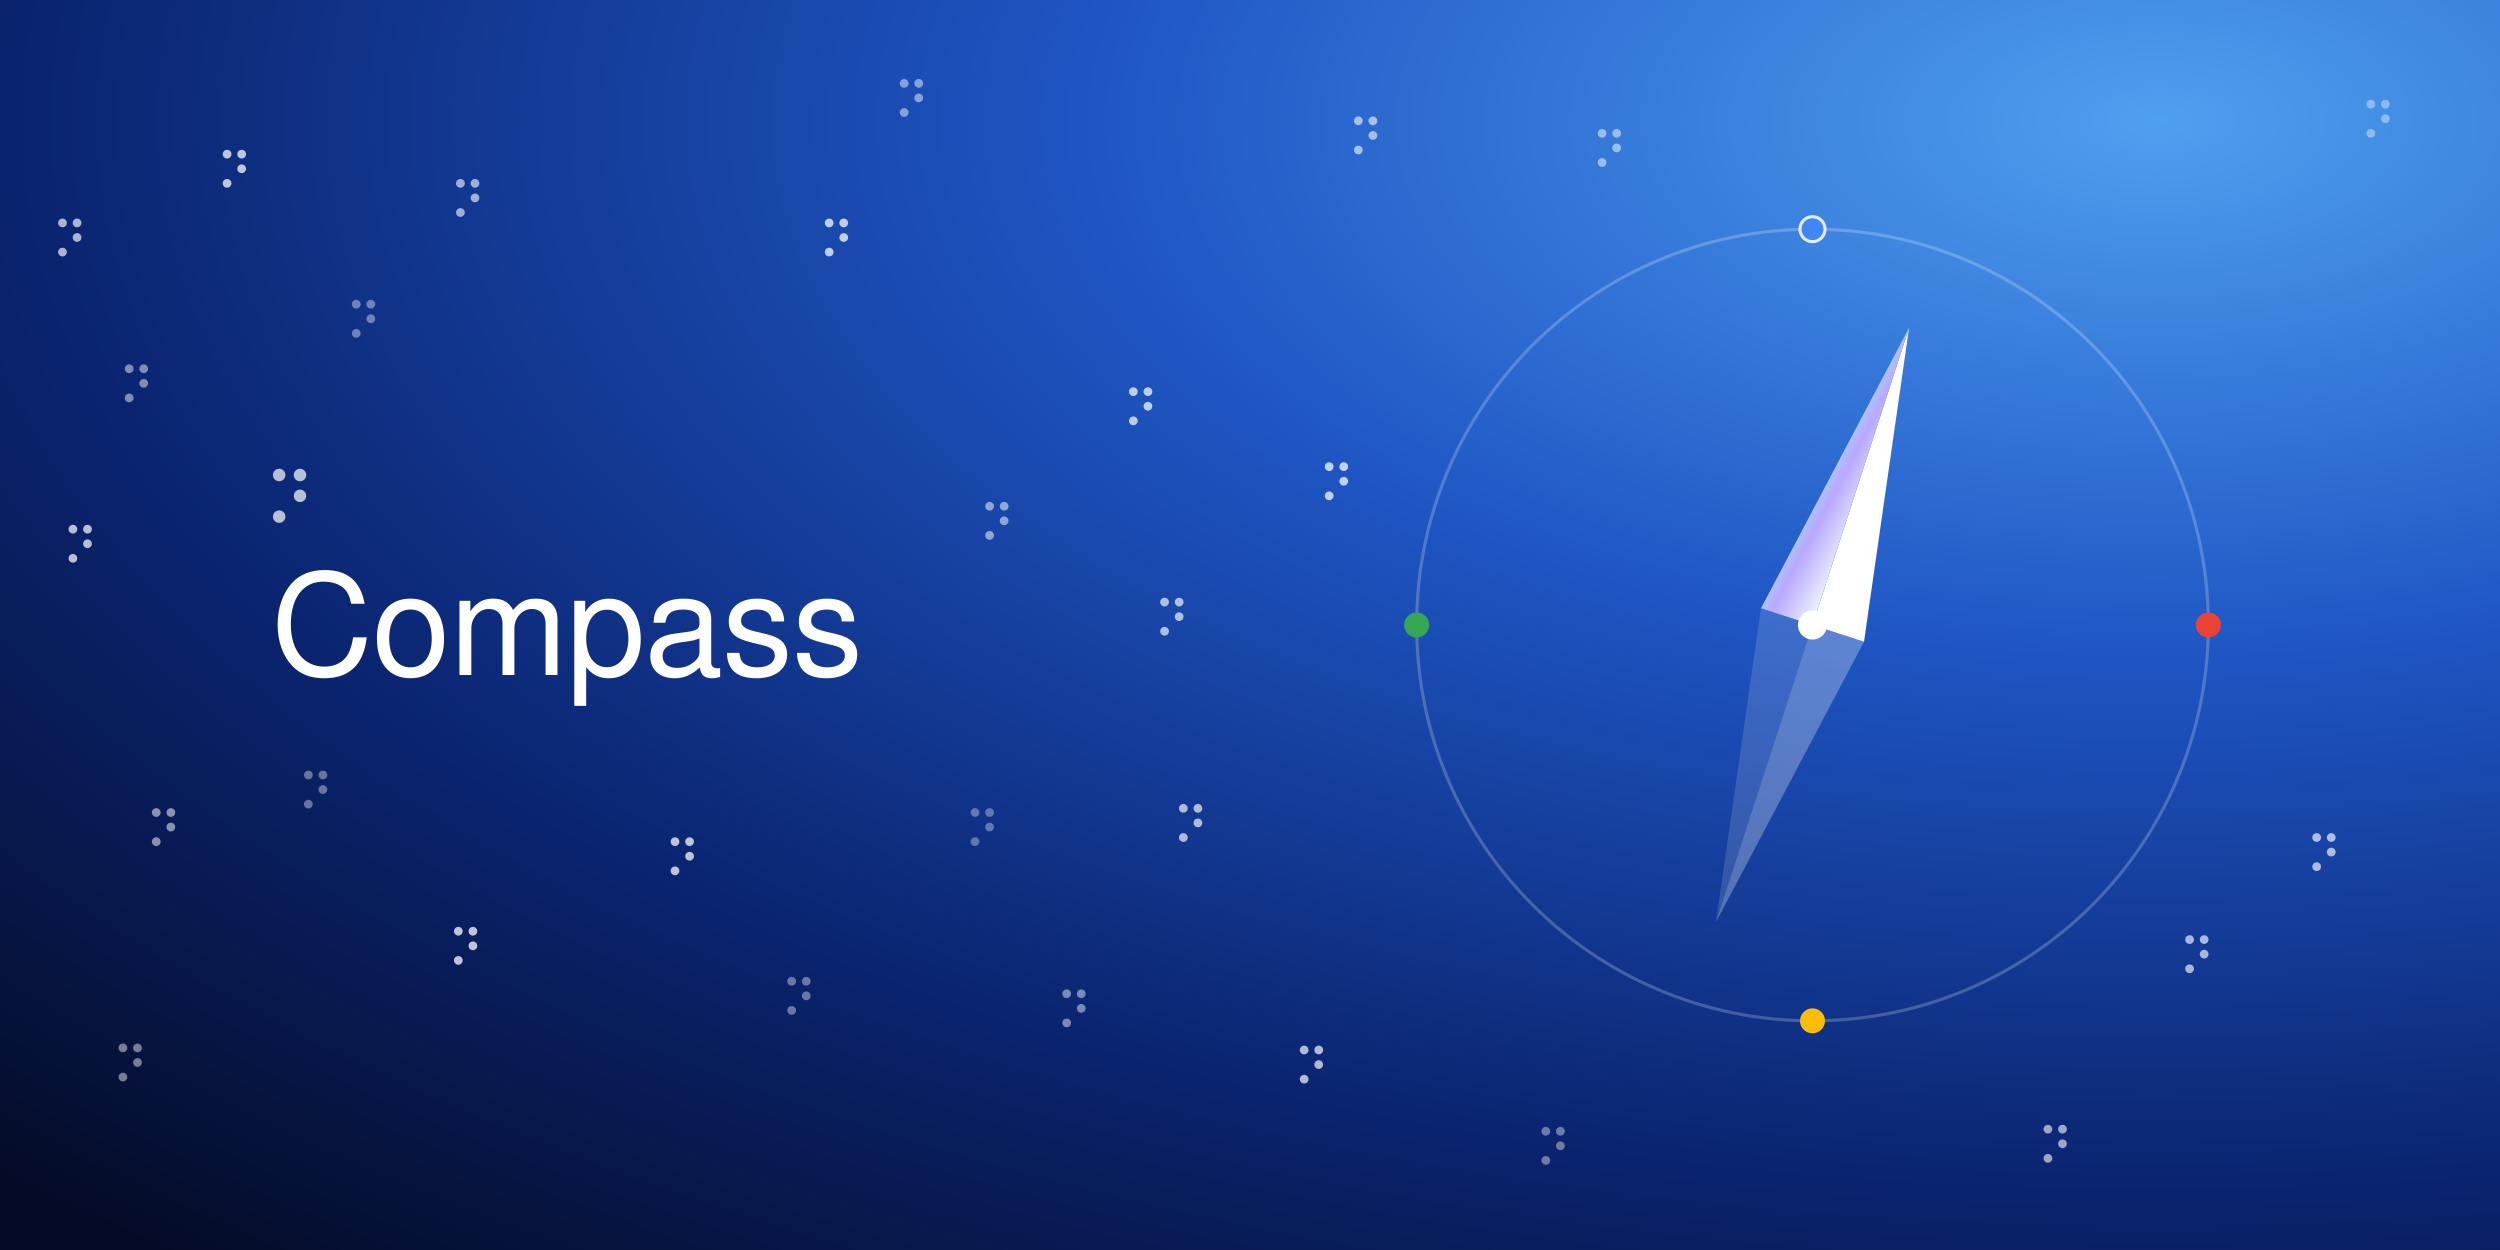
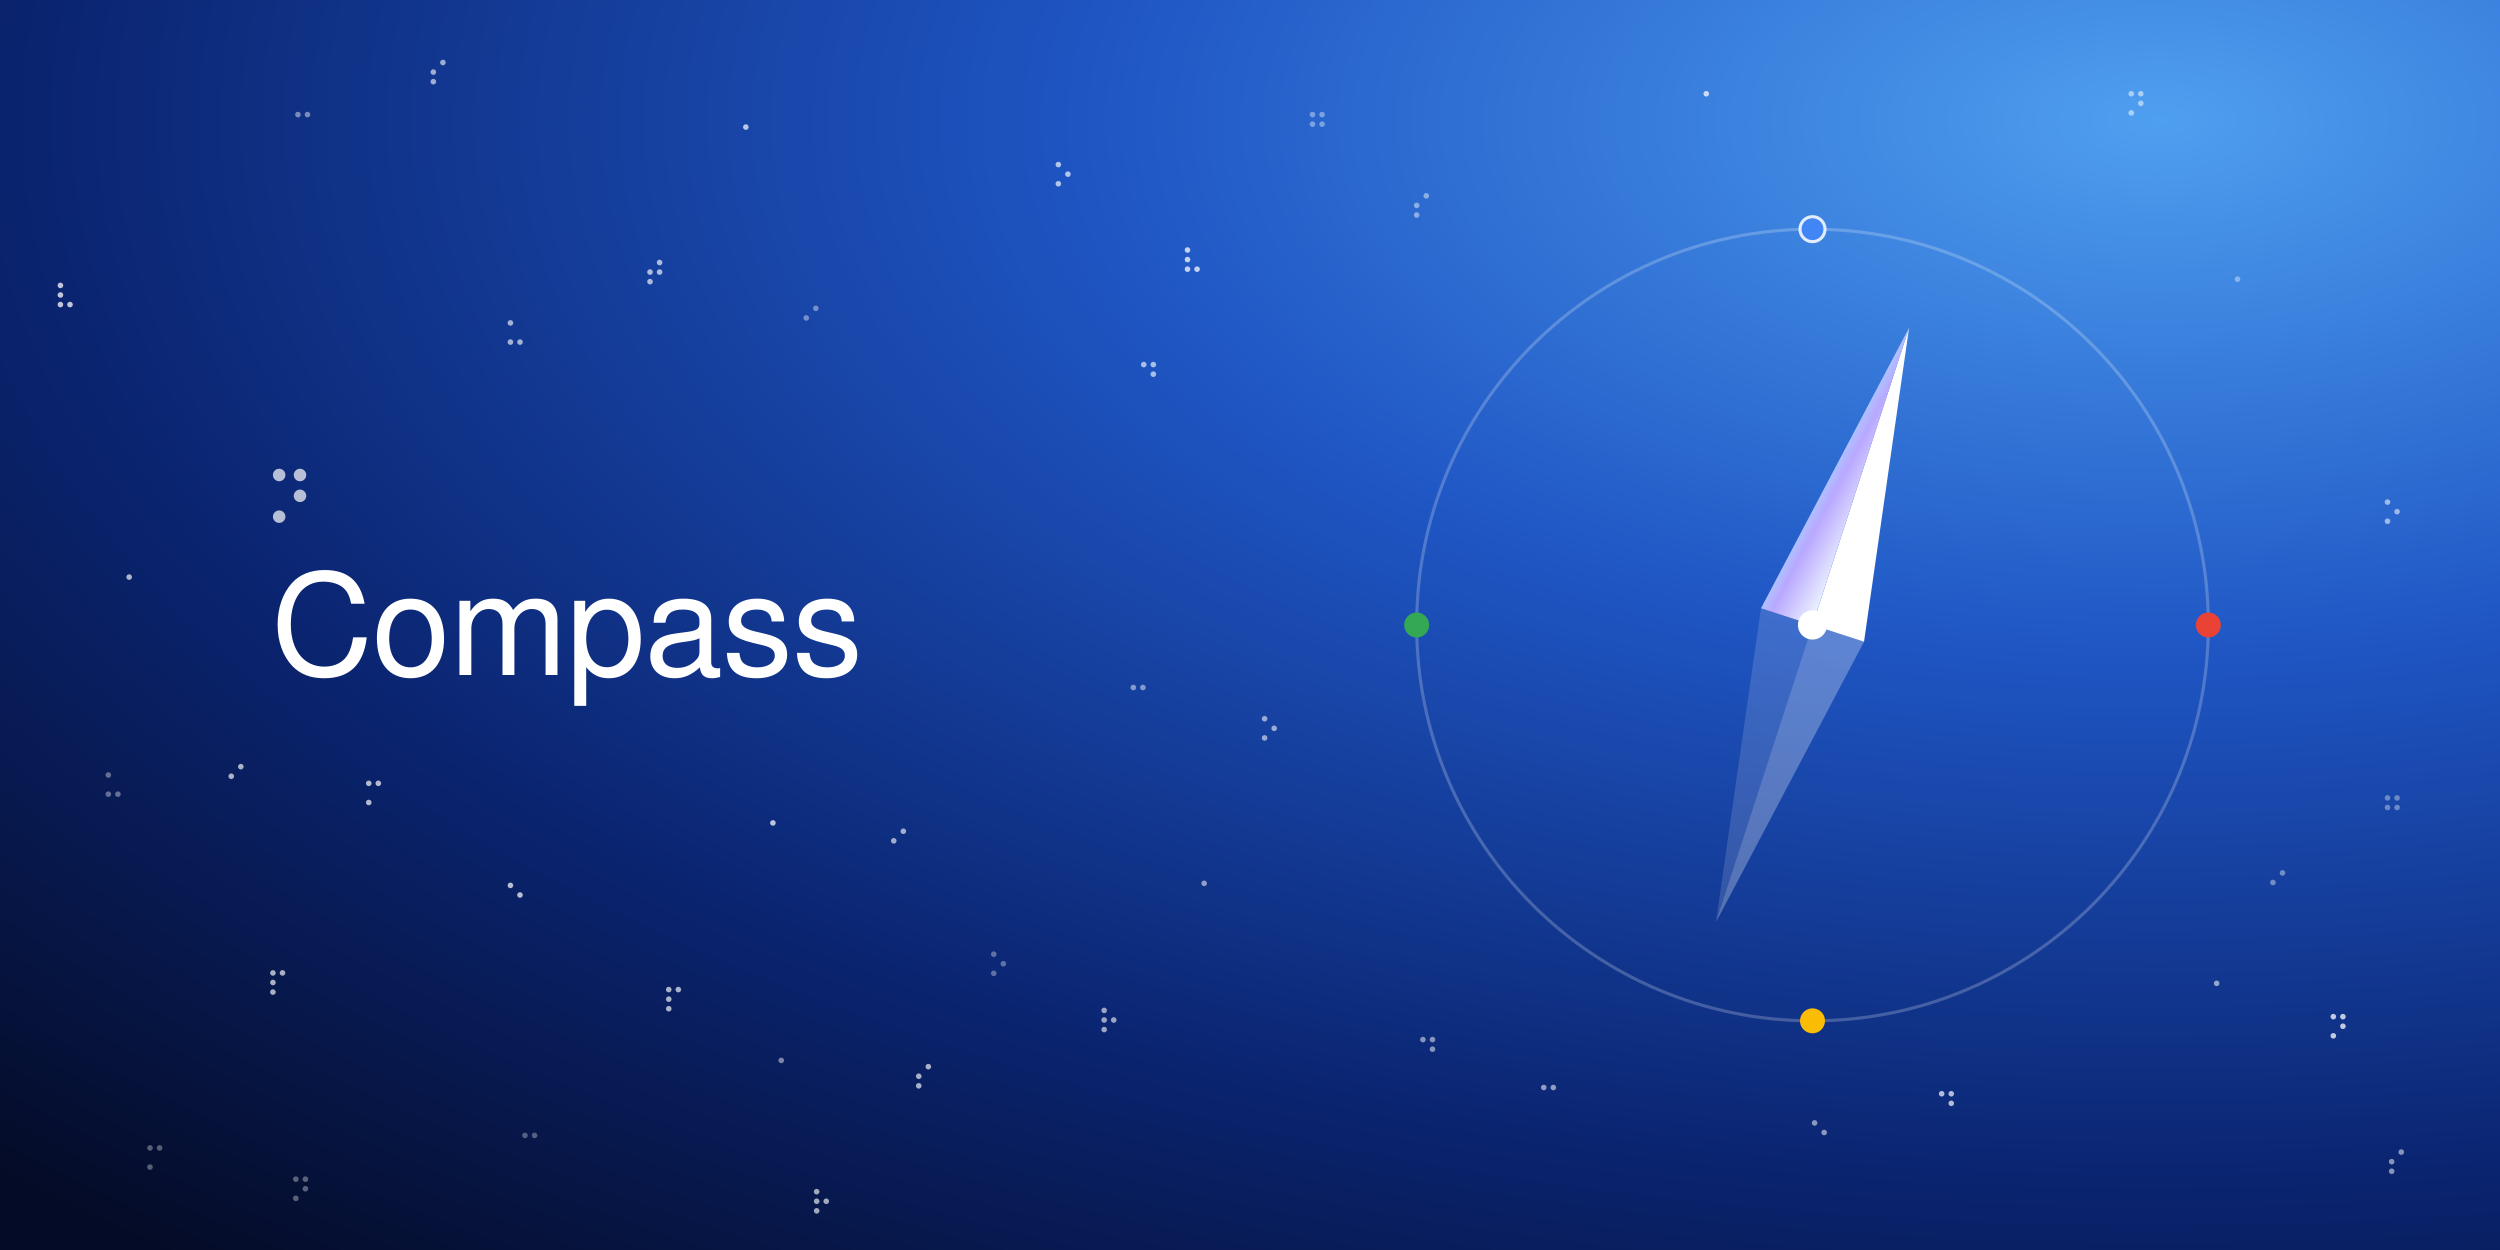
<svg xmlns="http://www.w3.org/2000/svg" width="1200" height="600" viewBox="0 0 1200 600">
  <defs>
    <radialGradient id="bg" cx="0.86" cy="0.1" r="1.2">
      <stop offset="0" stop-color="#4f9ff0" />
      <stop offset="0.35" stop-color="#1f56c4" />
      <stop offset="0.7" stop-color="#0a2470" />
      <stop offset="1" stop-color="#040b26" />
    </radialGradient>
    <linearGradient id="iri" x1="0" y1="0" x2="1" y2="1">
      <stop offset="0" stop-color="#f4fbff" />
      <stop offset="0.35" stop-color="#9fe3ff" />
      <stop offset="0.6" stop-color="#b9a8ff" />
      <stop offset="1" stop-color="#eef6ff" />
    </linearGradient>
-     <symbol id="bn" overflow="visible">
-       <circle cx="0" cy="0" r="2.1" fill="#ffffff" />
-       <circle cx="0" cy="14" r="2.1" fill="#ffffff" />
-       <circle cx="7" cy="0" r="2.1" fill="#ffffff" />
-       <circle cx="7" cy="7" r="2.1" fill="#ffffff" />
-     </symbol>
  </defs>
  <rect width="1200" height="600" fill="url(#bg)" />
-   <g>
-     <use href="#bn" x="398" y="107" opacity="0.73" />
-     <use href="#bn" x="769" y="64" opacity="0.50" />
-     <use href="#bn" x="638" y="224" opacity="0.72" />
-     <use href="#bn" x="109" y="74" opacity="0.73" />
-     <use href="#bn" x="512" y="477" opacity="0.46" />
-     <use href="#bn" x="171" y="146" opacity="0.40" />
-     <use href="#bn" x="742" y="543" opacity="0.40" />
-     <use href="#bn" x="1138" y="50" opacity="0.39" />
-     <use href="#bn" x="380" y="471" opacity="0.39" />
-     <use href="#bn" x="652" y="58" opacity="0.58" />
-     <use href="#bn" x="544" y="188" opacity="0.71" />
-     <use href="#bn" x="626" y="504" opacity="0.68" />
-     <use href="#bn" x="75" y="390" opacity="0.52" />
-     <use href="#bn" x="983" y="542" opacity="0.59" />
-     <use href="#bn" x="568" y="388" opacity="0.66" />
-     <use href="#bn" x="468" y="390" opacity="0.34" />
-     <use href="#bn" x="221" y="88" opacity="0.60" />
-     <use href="#bn" x="35" y="254" opacity="0.71" />
-     <use href="#bn" x="1112" y="402" opacity="0.65" />
-     <use href="#bn" x="1051" y="451" opacity="0.64" />
-     <use href="#bn" x="475" y="243" opacity="0.52" />
-     <use href="#bn" x="148" y="372" opacity="0.38" />
-     <use href="#bn" x="30" y="107" opacity="0.66" />
-     <use href="#bn" x="59" y="503" opacity="0.45" />
-     <use href="#bn" x="559" y="289" opacity="0.66" />
-     <use href="#bn" x="220" y="447" opacity="0.74" />
-     <use href="#bn" x="434" y="40" opacity="0.48" />
-     <use href="#bn" x="62" y="177" opacity="0.48" />
-     <use href="#bn" x="324" y="404" opacity="0.73" />
+   <g fill="#ffffff">
+     <g transform="translate(544 330)" opacity="0.47">
+       <circle cx="0.0" cy="0.0" r="1.35" />
+       <circle cx="4.6" cy="0.0" r="1.35" />
+     </g>
+     <g transform="translate(607 345)" opacity="0.56">
+       <circle cx="0.0" cy="0.0" r="1.35" />
+       <circle cx="0.0" cy="9.2" r="1.35" />
+       <circle cx="4.6" cy="4.6" r="1.35" />
+     </g>
+     <g transform="translate(131 467)" opacity="0.66">
+       <circle cx="0.0" cy="0.0" r="1.35" />
+       <circle cx="0.0" cy="4.6" r="1.35" />
+       <circle cx="0.0" cy="9.2" r="1.35" />
+       <circle cx="4.6" cy="0.0" r="1.35" />
+     </g>
+     <g transform="translate(819 45)" opacity="0.72">
+       <circle cx="0.0" cy="0.0" r="1.35" />
+     </g>
+     <g transform="translate(1148 553)" opacity="0.51">
+       <circle cx="0.0" cy="4.6" r="1.35" />
+       <circle cx="0.0" cy="9.2" r="1.35" />
+       <circle cx="4.6" cy="0.0" r="1.35" />
+     </g>
+     <g transform="translate(208 30)" opacity="0.59">
+       <circle cx="0.0" cy="4.6" r="1.35" />
+       <circle cx="0.0" cy="9.2" r="1.35" />
+       <circle cx="4.6" cy="0.0" r="1.35" />
+     </g>
+     <g transform="translate(630 55)" opacity="0.39">
+       <circle cx="0.0" cy="0.0" r="1.35" />
+       <circle cx="0.0" cy="4.6" r="1.35" />
+       <circle cx="4.6" cy="0.0" r="1.35" />
+       <circle cx="4.6" cy="4.6" r="1.35" />
+     </g>
+     <g transform="translate(245 155)" opacity="0.62">
+       <circle cx="0.0" cy="0.0" r="1.35" />
+       <circle cx="0.0" cy="9.2" r="1.35" />
+       <circle cx="4.6" cy="9.2" r="1.35" />
+     </g>
+     <g transform="translate(62 277)" opacity="0.67">
+       <circle cx="0.0" cy="0.0" r="1.35" />
+     </g>
+     <g transform="translate(530 485)" opacity="0.59">
+       <circle cx="0.0" cy="0.0" r="1.35" />
+       <circle cx="0.0" cy="4.6" r="1.35" />
+       <circle cx="0.0" cy="9.2" r="1.35" />
+       <circle cx="4.6" cy="4.6" r="1.35" />
+     </g>
+     <g transform="translate(549 175)" opacity="0.62">
+       <circle cx="0.0" cy="0.0" r="1.35" />
+       <circle cx="4.6" cy="0.0" r="1.35" />
+       <circle cx="4.6" cy="4.6" r="1.35" />
+     </g>
+     <g transform="translate(387 148)" opacity="0.40">
+       <circle cx="0.0" cy="4.6" r="1.35" />
+       <circle cx="4.6" cy="0.0" r="1.35" />
+     </g>
+     <g transform="translate(358 61)" opacity="0.70">
+       <circle cx="0.0" cy="0.0" r="1.35" />
+     </g>
+     <g transform="translate(1120 488)" opacity="0.74">
+       <circle cx="0.0" cy="0.0" r="1.35" />
+       <circle cx="0.0" cy="9.2" r="1.35" />
+       <circle cx="4.6" cy="0.0" r="1.35" />
+       <circle cx="4.6" cy="4.6" r="1.35" />
+     </g>
+     <g transform="translate(29 137)" opacity="0.74">
+       <circle cx="0.0" cy="0.0" r="1.35" />
+       <circle cx="0.0" cy="4.6" r="1.35" />
+       <circle cx="0.0" cy="9.2" r="1.35" />
+       <circle cx="4.6" cy="9.2" r="1.35" />
+     </g>
+     <g transform="translate(1146 241)" opacity="0.54">
+       <circle cx="0.0" cy="0.0" r="1.35" />
+       <circle cx="0.0" cy="9.2" r="1.35" />
+       <circle cx="4.6" cy="4.6" r="1.35" />
+     </g>
+     <g transform="translate(111 368)" opacity="0.66">
+       <circle cx="0.0" cy="4.6" r="1.35" />
+       <circle cx="4.6" cy="0.0" r="1.35" />
+     </g>
+     <g transform="translate(143 55)" opacity="0.44">
+       <circle cx="0.0" cy="0.0" r="1.35" />
+       <circle cx="4.6" cy="0.0" r="1.35" />
+     </g>
+     <g transform="translate(245 425)" opacity="0.71">
+       <circle cx="0.0" cy="0.0" r="1.35" />
+       <circle cx="4.6" cy="4.6" r="1.35" />
+     </g>
+     <g transform="translate(177 376)" opacity="0.69">
+       <circle cx="0.0" cy="0.0" r="1.35" />
+       <circle cx="0.0" cy="9.2" r="1.35" />
+       <circle cx="4.6" cy="0.0" r="1.35" />
+     </g>
+     <g transform="translate(375 509)" opacity="0.46">
+       <circle cx="0.0" cy="0.0" r="1.35" />
+     </g>
+     <g transform="translate(142 566)" opacity="0.34">
+       <circle cx="0.0" cy="0.0" r="1.35" />
+       <circle cx="0.0" cy="9.2" r="1.35" />
+       <circle cx="4.6" cy="0.0" r="1.35" />
+       <circle cx="4.6" cy="4.6" r="1.35" />
+     </g>
+     <g transform="translate(683 499)" opacity="0.50">
+       <circle cx="0.0" cy="0.0" r="1.35" />
+       <circle cx="4.6" cy="0.0" r="1.35" />
+       <circle cx="4.6" cy="4.6" r="1.35" />
+     </g>
+     <g transform="translate(1064 472)" opacity="0.55">
+       <circle cx="0.0" cy="0.0" r="1.35" />
+     </g>
+     <g transform="translate(312 126)" opacity="0.65">
+       <circle cx="0.0" cy="4.6" r="1.35" />
+       <circle cx="0.0" cy="9.2" r="1.35" />
+       <circle cx="4.6" cy="0.0" r="1.35" />
+       <circle cx="4.6" cy="4.6" r="1.35" />
+     </g>
+     <g transform="translate(871 539)" opacity="0.52">
+       <circle cx="0.0" cy="0.0" r="1.35" />
+       <circle cx="4.6" cy="4.6" r="1.35" />
+     </g>
+     <g transform="translate(252 545)" opacity="0.31">
+       <circle cx="0.0" cy="0.0" r="1.35" />
+       <circle cx="4.6" cy="0.0" r="1.35" />
+     </g>
+     <g transform="translate(508 79)" opacity="0.66">
+       <circle cx="0.0" cy="0.0" r="1.35" />
+       <circle cx="0.0" cy="9.2" r="1.35" />
+       <circle cx="4.6" cy="4.6" r="1.35" />
+     </g>
+     <g transform="translate(72 551)" opacity="0.33">
+       <circle cx="0.0" cy="0.0" r="1.35" />
+       <circle cx="0.0" cy="9.2" r="1.35" />
+       <circle cx="4.6" cy="0.0" r="1.35" />
+     </g>
+     <g transform="translate(321 475)" opacity="0.66">
+       <circle cx="0.0" cy="0.0" r="1.35" />
+       <circle cx="0.0" cy="4.6" r="1.35" />
+       <circle cx="0.0" cy="9.2" r="1.35" />
+       <circle cx="4.6" cy="0.0" r="1.35" />
+     </g>
+     <g transform="translate(1074 134)" opacity="0.38">
+       <circle cx="0.0" cy="0.0" r="1.35" />
+     </g>
+     <g transform="translate(680 94)" opacity="0.45">
+       <circle cx="0.0" cy="4.6" r="1.35" />
+       <circle cx="0.0" cy="9.2" r="1.35" />
+       <circle cx="4.6" cy="0.0" r="1.35" />
+     </g>
+     <g transform="translate(441 512)" opacity="0.65">
+       <circle cx="0.0" cy="4.6" r="1.35" />
+       <circle cx="0.0" cy="9.2" r="1.35" />
+       <circle cx="4.6" cy="0.0" r="1.35" />
+     </g>
+     <g transform="translate(1146 383)" opacity="0.36">
+       <circle cx="0.0" cy="0.0" r="1.35" />
+       <circle cx="0.0" cy="4.6" r="1.35" />
+       <circle cx="4.6" cy="0.0" r="1.35" />
+       <circle cx="4.6" cy="4.6" r="1.35" />
+     </g>
+     <g transform="translate(52 372)" opacity="0.37">
+       <circle cx="0.0" cy="0.0" r="1.35" />
+       <circle cx="0.0" cy="9.2" r="1.35" />
+       <circle cx="4.6" cy="9.2" r="1.35" />
+     </g>
+     <g transform="translate(578 424)" opacity="0.53">
+       <circle cx="0.0" cy="0.0" r="1.35" />
+     </g>
+     <g transform="translate(392 572)" opacity="0.63">
+       <circle cx="0.0" cy="0.0" r="1.35" />
+       <circle cx="0.0" cy="4.6" r="1.35" />
+       <circle cx="0.0" cy="9.2" r="1.35" />
+       <circle cx="4.6" cy="4.6" r="1.35" />
+     </g>
+     <g transform="translate(932 525)" opacity="0.68">
+       <circle cx="0.0" cy="0.0" r="1.35" />
+       <circle cx="4.6" cy="0.0" r="1.35" />
+       <circle cx="4.6" cy="4.6" r="1.35" />
+     </g>
+     <g transform="translate(429 399)" opacity="0.61">
+       <circle cx="0.0" cy="4.6" r="1.35" />
+       <circle cx="4.6" cy="0.0" r="1.35" />
+     </g>
+     <g transform="translate(371 395)" opacity="0.73">
+       <circle cx="0.0" cy="0.0" r="1.35" />
+     </g>
+     <g transform="translate(1023 45)" opacity="0.52">
+       <circle cx="0.0" cy="0.0" r="1.35" />
+       <circle cx="0.0" cy="9.2" r="1.35" />
+       <circle cx="4.6" cy="0.0" r="1.35" />
+       <circle cx="4.6" cy="4.6" r="1.35" />
+     </g>
+     <g transform="translate(570 120)" opacity="0.73">
+       <circle cx="0.0" cy="0.0" r="1.35" />
+       <circle cx="0.0" cy="4.6" r="1.35" />
+       <circle cx="0.0" cy="9.2" r="1.35" />
+       <circle cx="4.6" cy="9.2" r="1.35" />
+     </g>
+     <g transform="translate(477 458)" opacity="0.34">
+       <circle cx="0.0" cy="0.0" r="1.35" />
+       <circle cx="0.0" cy="9.2" r="1.35" />
+       <circle cx="4.6" cy="4.6" r="1.35" />
+     </g>
+     <g transform="translate(1091 419)" opacity="0.40">
+       <circle cx="0.0" cy="4.6" r="1.35" />
+       <circle cx="4.6" cy="0.0" r="1.35" />
+     </g>
+     <g transform="translate(741 522)" opacity="0.54">
+       <circle cx="0.0" cy="0.0" r="1.35" />
+       <circle cx="4.6" cy="0.0" r="1.35" />
+     </g>
  </g>
  <g transform="translate(870 300)">
    <circle r="190" fill="none" stroke="#ffffff" stroke-opacity="0.22" stroke-width="1.5" />
    <circle cx="0" cy="-190" r="6" fill="#4285F4" stroke="#ffffff" stroke-opacity="0.85" stroke-width="1.5" />
    <circle cx="190" cy="0" r="6" fill="#EA4335" />
    <circle cx="0" cy="190" r="6" fill="#FBBC05" />
    <circle cx="-190" cy="0" r="6" fill="#34A853" />
    <g transform="rotate(18)">
      <polygon points="0,-150 26,0 0,0" fill="#ffffff" />
      <polygon points="0,-150 -26,0 0,0" fill="url(#iri)" />
      <polygon points="0,150 26,0 0,0" fill="#ffffff" fill-opacity="0.28" />
      <polygon points="0,150 -26,0 0,0" fill="#ffffff" fill-opacity="0.14" />
      <circle r="7" fill="#ffffff" />
    </g>
  </g>
  <g transform="translate(130 324)">
    <text x="0" y="0" fill="#ffffff" font-family="'Google Sans', 'Product Sans', 'Helvetica Neue', Helvetica, Arial, sans-serif" font-size="68" font-weight="500" letter-spacing="-0.5">Compass</text>
    <g transform="translate(4 -96)" fill="#ffffff" fill-opacity="0.7">
      <circle cx="0" cy="0" r="3" />
      <circle cx="0" cy="20" r="3" />
      <circle cx="10" cy="0" r="3" />
      <circle cx="10" cy="10" r="3" />
    </g>
  </g>
</svg>
